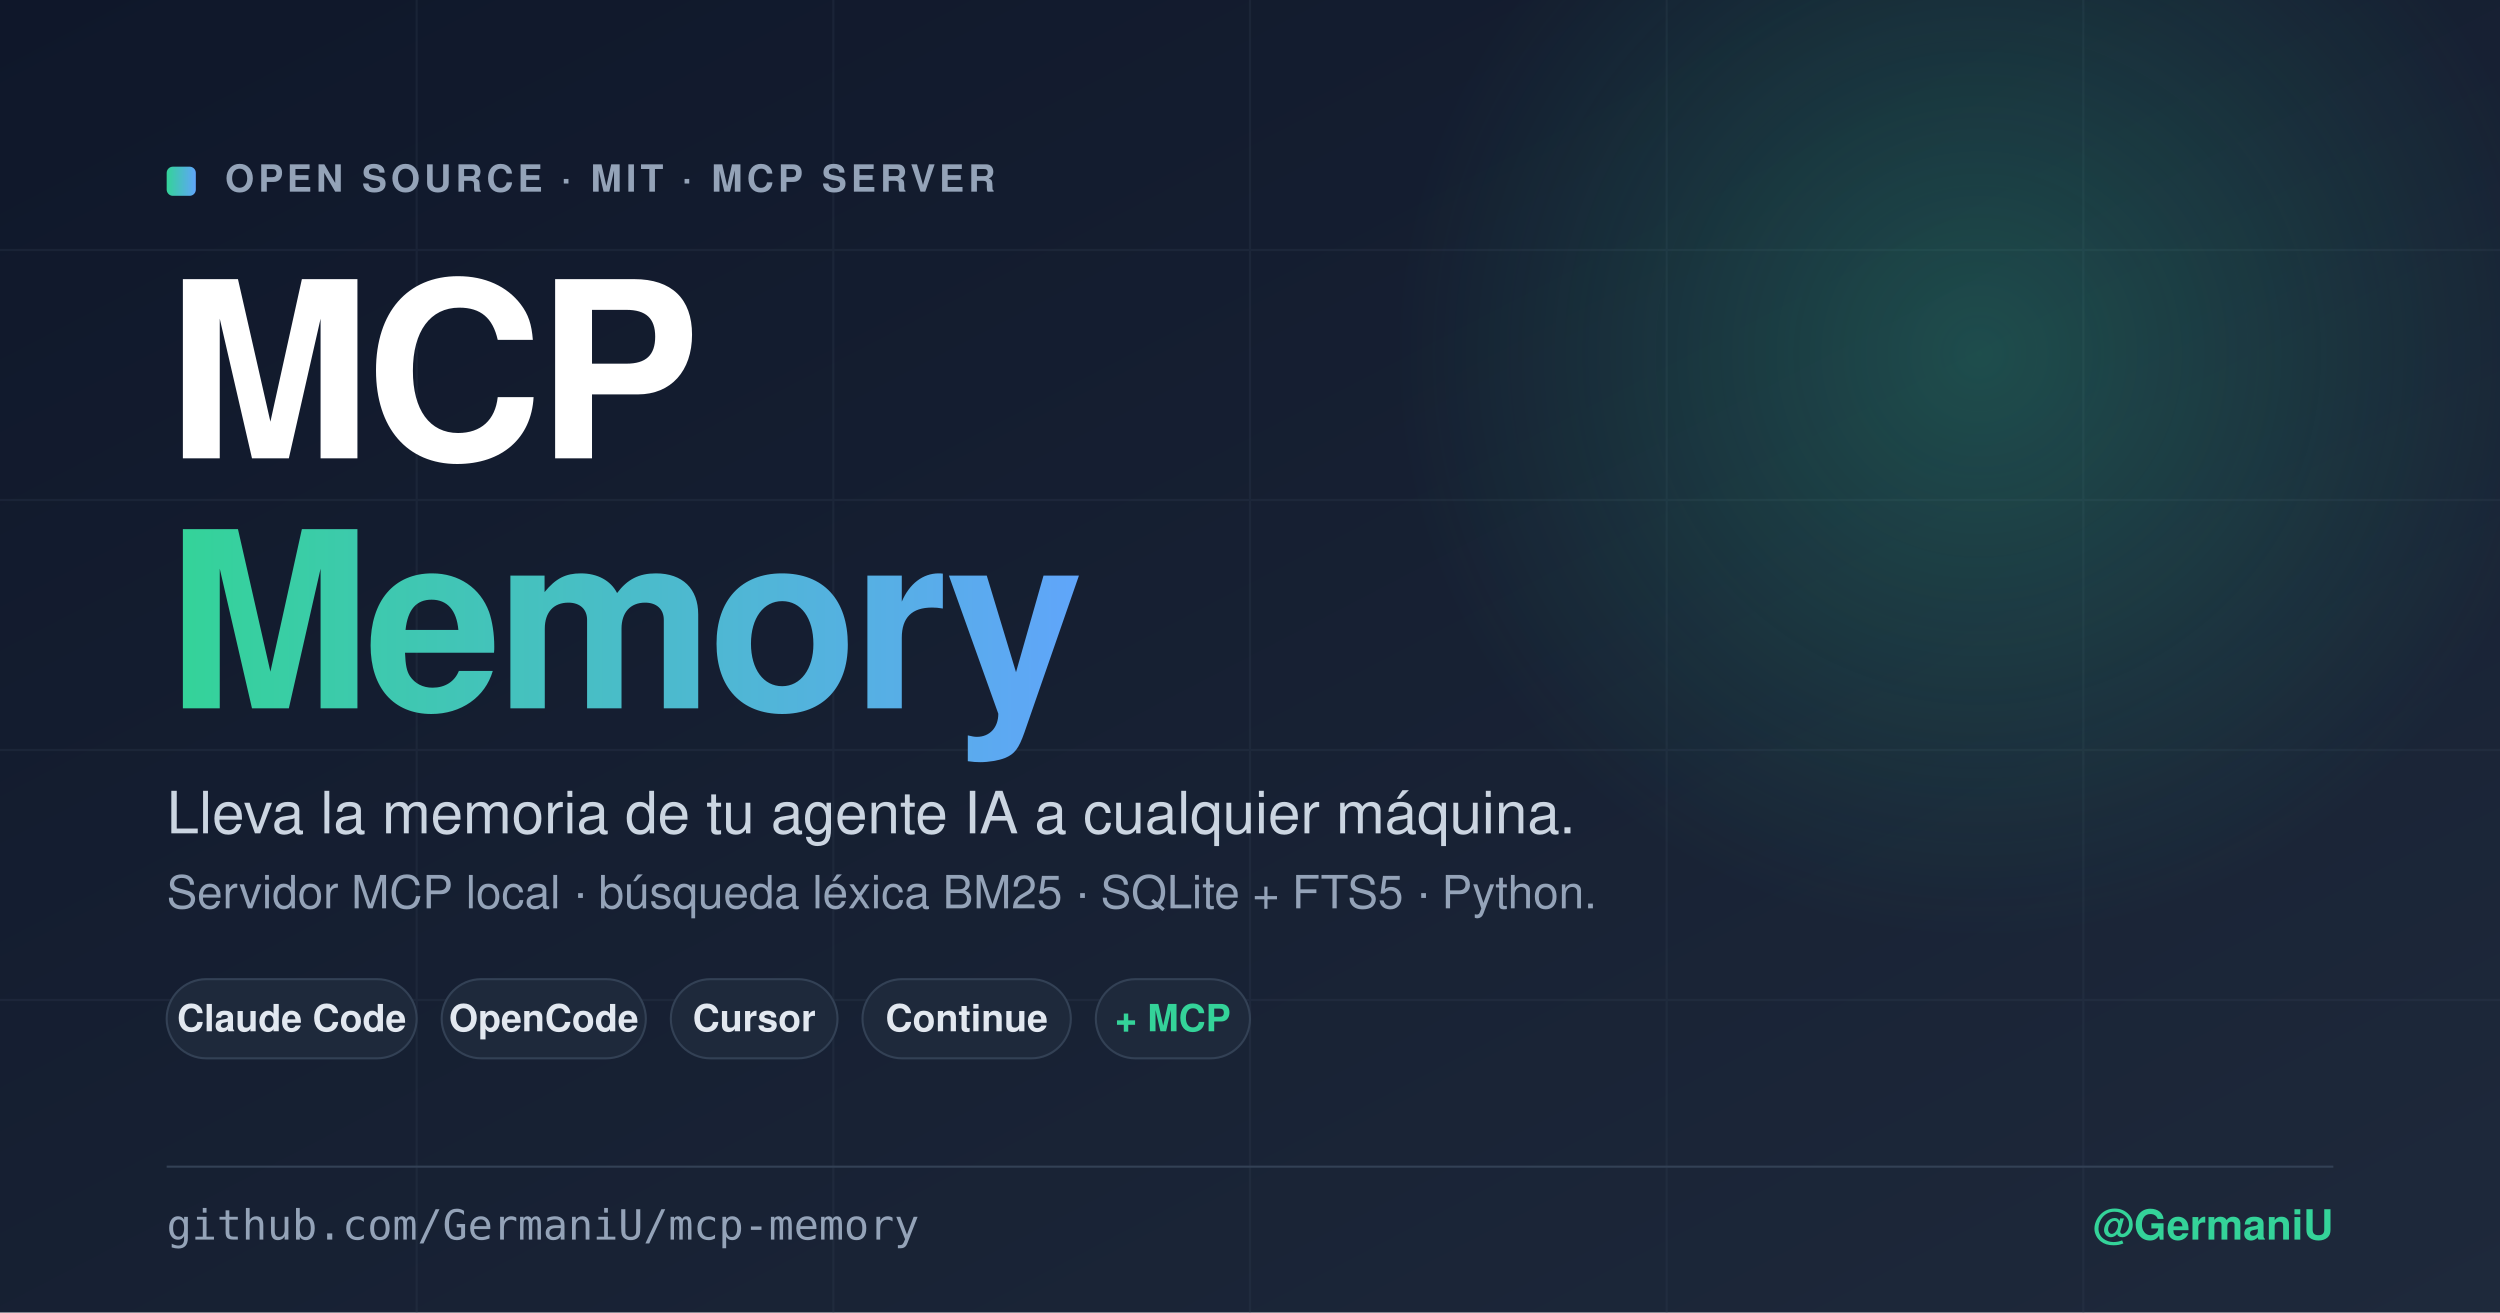
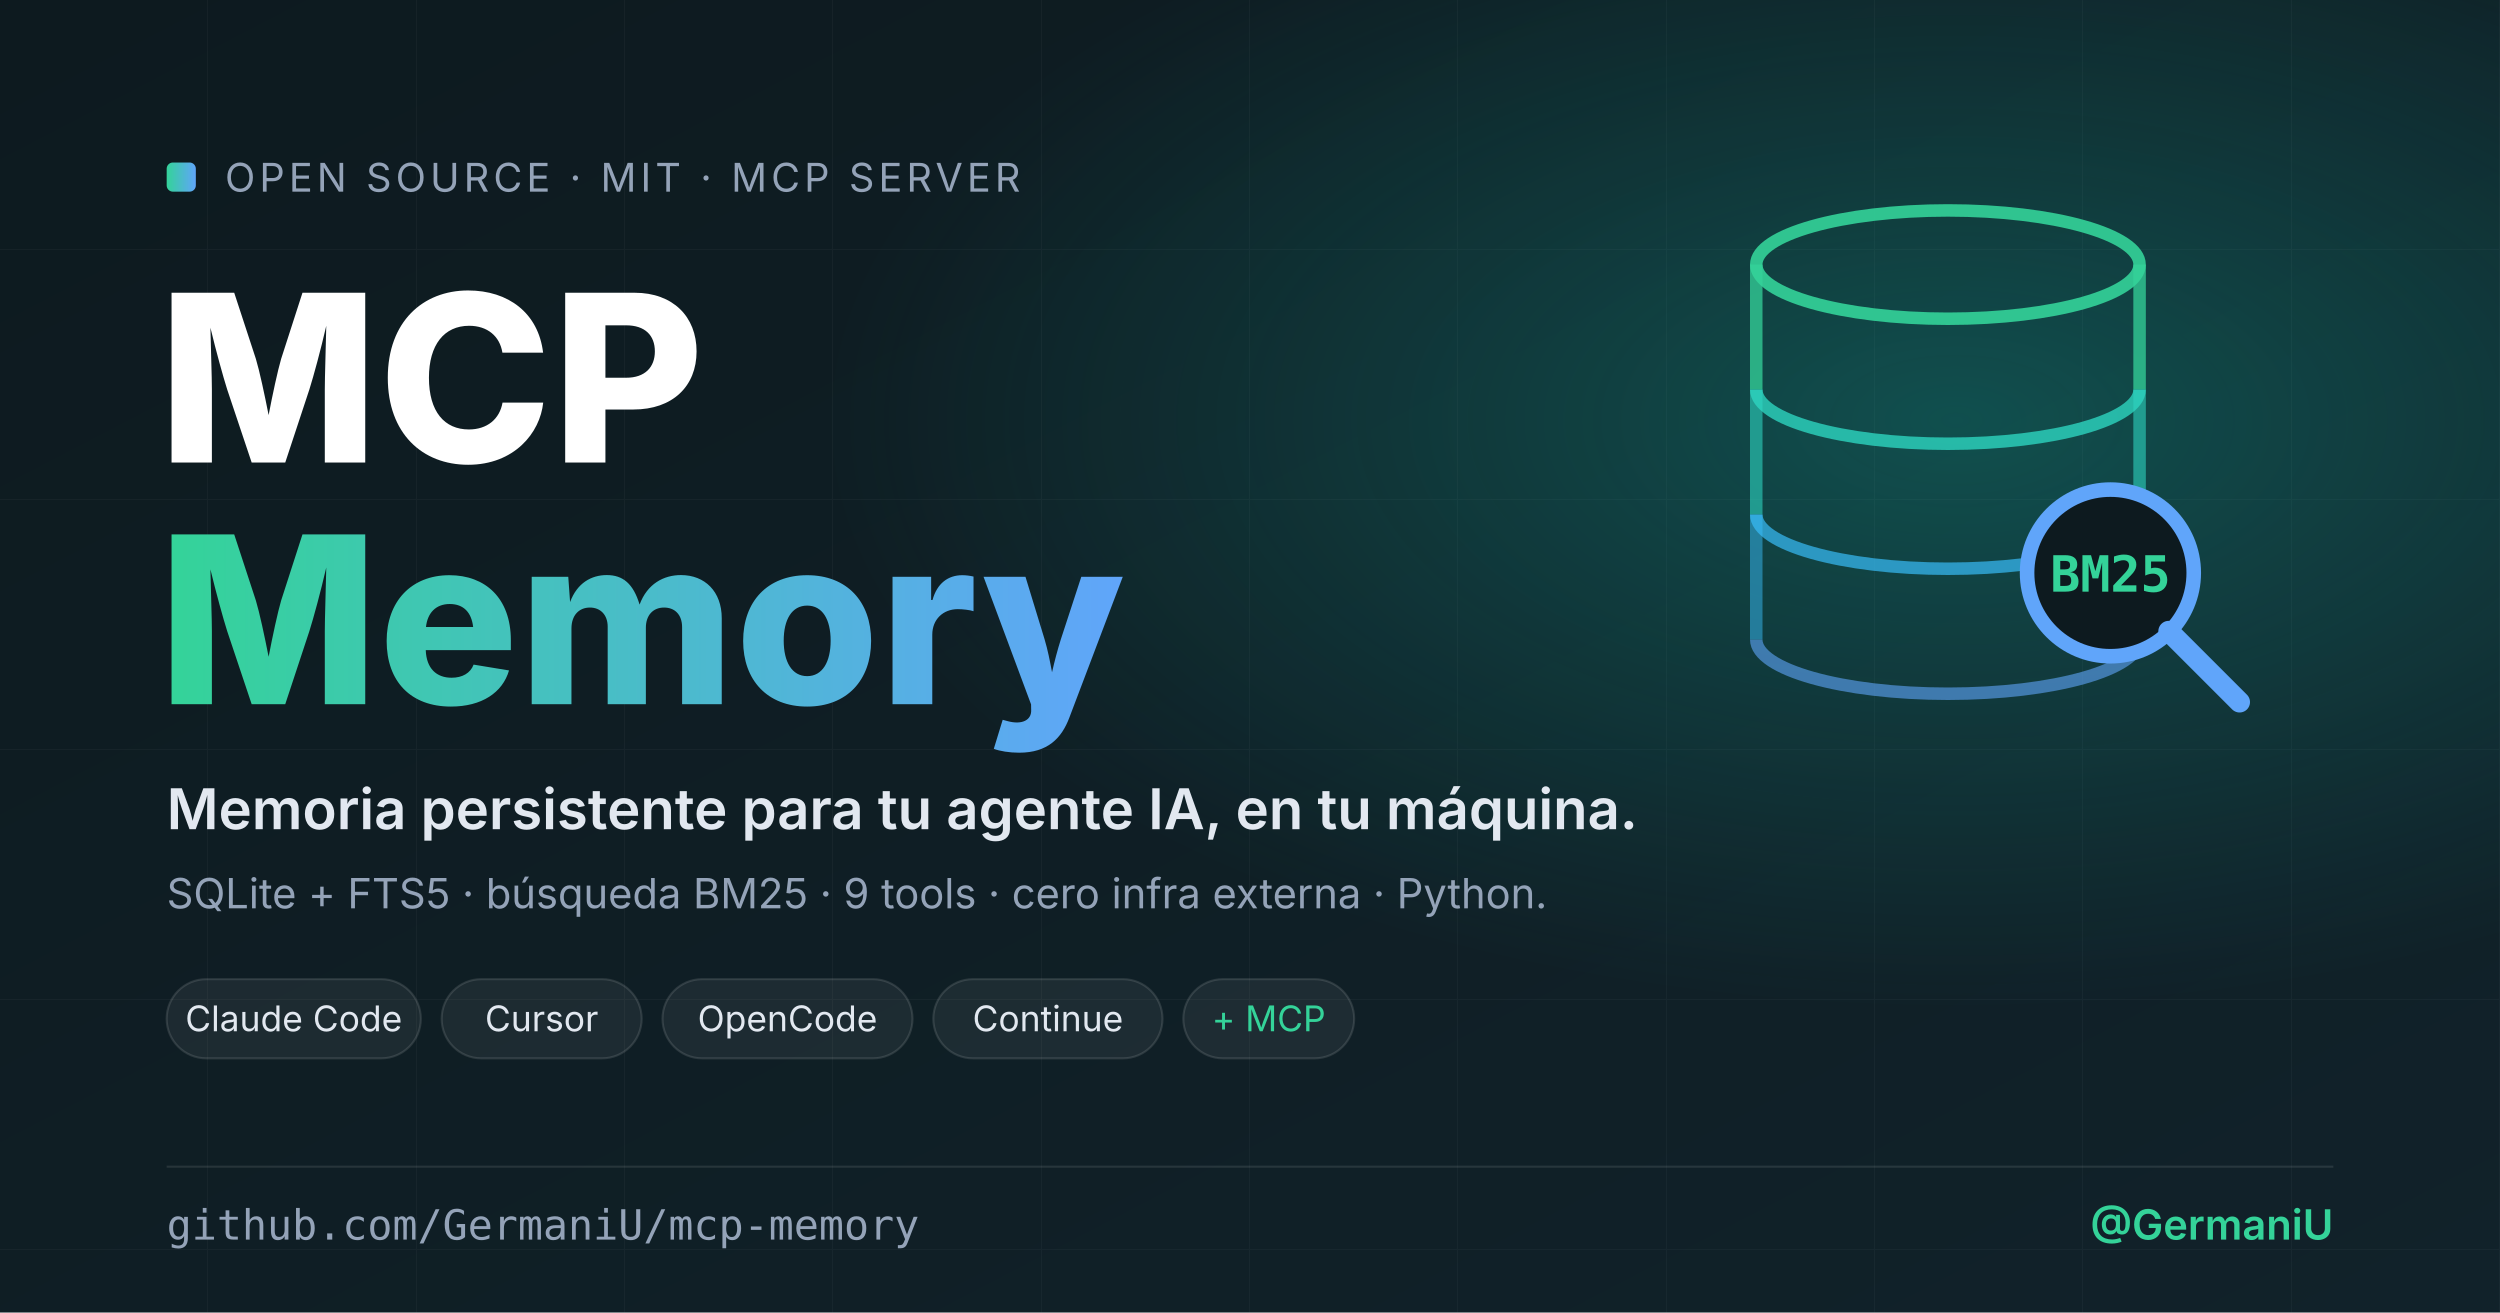
- <svg xmlns="http://www.w3.org/2000/svg" viewBox="0 0 1200 630" width="1200" height="630">
+ <svg xmlns="http://www.w3.org/2000/svg" width="1200" height="630" viewBox="0 0 1200 630">
  <defs>
    <linearGradient id="bg" x1="0" y1="0" x2="1" y2="1">
-       <stop offset="0%" stop-color="#0F172A" />
-       <stop offset="100%" stop-color="#1E293B" />
+       <stop offset="0" stop-color="#0d1a1f" />
+       <stop offset="1" stop-color="#11222a" />
    </linearGradient>
-     <linearGradient id="accent" x1="0" y1="0" x2="1" y2="0">
-       <stop offset="0%" stop-color="#34D399" />
-       <stop offset="100%" stop-color="#60A5FA" />
+     <radialGradient id="glow" cx="0.78" cy="0.32" r="0.45">
+       <stop offset="0" stop-color="#14b8a6" stop-opacity="0.32" />
+       <stop offset="1" stop-color="#14b8a6" stop-opacity="0" />
+     </radialGradient>
+     <linearGradient id="title" x1="0" y1="0" x2="1" y2="0">
+       <stop offset="0" stop-color="#34d399" />
+       <stop offset="1" stop-color="#60a5fa" />
    </linearGradient>
-     <radialGradient id="glow" cx="0.5" cy="0.5" r="0.5">
-       <stop offset="0%" stop-color="#34D399" stop-opacity="0.25" />
-       <stop offset="100%" stop-color="#34D399" stop-opacity="0" />
-     </radialGradient>
+     <pattern id="grid" width="100" height="120" patternUnits="userSpaceOnUse">
+       <path d="M100 0V120M0 120H100" stroke="#ffffff" stroke-opacity="0.035" fill="none" />
+     </pattern>
  </defs>
  <rect width="1200" height="630" fill="url(#bg)" />
-   <g stroke="#334155" stroke-width="1" opacity="0.25">
-     <line x1="0" y1="120" x2="1200" y2="120" />
-     <line x1="0" y1="240" x2="1200" y2="240" />
-     <line x1="0" y1="360" x2="1200" y2="360" />
-     <line x1="0" y1="480" x2="1200" y2="480" />
-     <line x1="200" y1="0" x2="200" y2="630" />
-     <line x1="400" y1="0" x2="400" y2="630" />
-     <line x1="600" y1="0" x2="600" y2="630" />
-     <line x1="800" y1="0" x2="800" y2="630" />
-     <line x1="1000" y1="0" x2="1000" y2="630" />
-   </g>
-   <circle cx="950" cy="170" r="280" fill="url(#glow)" />
-   <g transform="translate(80, 80)">
-     <rect x="0" y="0" width="14" height="14" rx="3" fill="url(#accent)" />
-     <text x="28" y="12" font-family="-apple-system, 'Helvetica Neue', Helvetica, Arial, sans-serif" font-size="18" font-weight="600" fill="#94A3B8" letter-spacing="2">
-       OPEN SOURCE · MIT · MCP SERVER
-     </text>
-   </g>
-   <text x="80" y="220" font-family="-apple-system, 'Helvetica Neue', Helvetica, Arial, sans-serif" font-size="118" font-weight="800" fill="#FFFFFF" letter-spacing="-3">
-     MCP
-   </text>
-   <text x="80" y="340" font-family="-apple-system, 'Helvetica Neue', Helvetica, Arial, sans-serif" font-size="118" font-weight="800" fill="url(#accent)" letter-spacing="-3">
-     Memory
-   </text>
-   <text x="80" y="400" font-family="-apple-system, 'Helvetica Neue', Helvetica, Arial, sans-serif" font-size="28" font-weight="500" fill="#CBD5E1">
-     Lleva la memoria de tu agente IA a cualquier máquina.
-   </text>
-   <text x="80" y="436" font-family="-apple-system, 'Helvetica Neue', Helvetica, Arial, sans-serif" font-size="22" font-weight="400" fill="#94A3B8">
-     Servidor MCP local · búsqueda léxica BM25 · SQLite + FTS5 · Python.
-   </text>
-   <g font-family="-apple-system, 'Helvetica Neue', Helvetica, Arial, sans-serif" font-size="18" font-weight="600">
-     <g transform="translate(80, 470)">
-       <rect width="120" height="38" rx="19" fill="#1E293B" stroke="#334155" stroke-width="1" />
-       <text x="60" y="25" text-anchor="middle" fill="#E2E8F0">Claude Code</text>
+   <rect width="1200" height="630" fill="url(#grid)" />
+   <rect width="1200" height="630" fill="url(#glow)" />
+   <g transform="translate(935 205)">
+     <g fill="none" stroke-width="6">
+       <ellipse cx="0" cy="-78" rx="92" ry="26" stroke="#34d399" stroke-opacity="0.9" />
+       <path d="M-92 -78V-18M92 -78V-18" stroke="#34d399" stroke-opacity="0.75" />
+       <path d="M-92 -18A92 26 0 0 0 92 -18" stroke="#2dd4bf" stroke-opacity="0.8" />
+       <path d="M-92 -18V42M92 -18V42" stroke="#2dd4bf" stroke-opacity="0.6" />
+       <path d="M-92 42A92 26 0 0 0 92 42" stroke="#38bdf8" stroke-opacity="0.7" />
+       <path d="M-92 42V102M92 42V102" stroke="#38bdf8" stroke-opacity="0.5" />
+       <path d="M-92 102A92 26 0 0 0 92 102" stroke="#60a5fa" stroke-opacity="0.6" />
    </g>
-     <g transform="translate(212, 470)">
-       <rect width="98" height="38" rx="19" fill="#1E293B" stroke="#334155" stroke-width="1" />
-       <text x="49" y="25" text-anchor="middle" fill="#E2E8F0">OpenCode</text>
-     </g>
-     <g transform="translate(322, 470)">
-       <rect width="80" height="38" rx="19" fill="#1E293B" stroke="#334155" stroke-width="1" />
-       <text x="40" y="25" text-anchor="middle" fill="#E2E8F0">Cursor</text>
-     </g>
-     <g transform="translate(414, 470)">
-       <rect width="100" height="38" rx="19" fill="#1E293B" stroke="#334155" stroke-width="1" />
-       <text x="50" y="25" text-anchor="middle" fill="#E2E8F0">Continue</text>
-     </g>
-     <g transform="translate(526, 470)">
-       <rect width="74" height="38" rx="19" fill="#1E293B" stroke="#334155" stroke-width="1" />
-       <text x="37" y="25" text-anchor="middle" fill="#34D399">+ MCP</text>
+     <g transform="translate(78 70)">
+       <circle r="40" fill="#0d1a1f" stroke="#60a5fa" stroke-width="7" />
+       <path d="M28 28L62 62" stroke="#60a5fa" stroke-width="10" stroke-linecap="round" />
+       <text x="0" y="9" text-anchor="middle" font-family="'JetBrains Mono', Menlo, 'DejaVu Sans Mono', monospace" font-size="24" font-weight="700" fill="#34d399">BM25</text>
    </g>
  </g>
-   <line x1="80" y1="560" x2="1120" y2="560" stroke="#334155" stroke-width="1" />
-   <text x="80" y="595" font-family="ui-monospace, 'SF Mono', Menlo, Consolas, monospace" font-size="20" font-weight="500" fill="#94A3B8">
-     github.com/GermaniU/mcp-memory
-   </text>
-   <text x="1120" y="595" text-anchor="end" font-family="-apple-system, 'Helvetica Neue', Helvetica, Arial, sans-serif" font-size="20" font-weight="600" fill="#34D399">
-     @GermaniU
-   </text>
+   <g font-family="Inter, 'Helvetica Neue', Arial, 'DejaVu Sans', sans-serif">
+     <rect x="80" y="78" width="14" height="14" rx="3" fill="url(#title)" />
+     <text x="108" y="92" font-size="19" letter-spacing="2" fill="#94a3b8">OPEN SOURCE · MIT · MCP SERVER</text>
+     <text x="76" y="222" font-size="112" font-weight="800" fill="#ffffff">MCP</text>
+     <text x="76" y="338" font-size="112" font-weight="800" fill="url(#title)">Memory</text>
+     <text x="80" y="398" font-size="27" font-weight="600" fill="#e2e8f0">Memoria persistente para tu agente IA, en tu máquina.</text>
+     <text x="80" y="436" font-size="20" fill="#94a3b8">SQLite + FTS5 · búsqueda BM25 · 9 tools · cero infra externa · Python.</text>
+     <g font-size="17" fill="#e2e8f0">
+       <rect x="80" y="470" width="122" height="38" rx="19" fill="#ffffff" fill-opacity="0.06" stroke="#ffffff" stroke-opacity="0.12" />
+       <text x="141" y="495" text-anchor="middle">Claude Code</text>
+       <rect x="212" y="470" width="96" height="38" rx="19" fill="#ffffff" fill-opacity="0.06" stroke="#ffffff" stroke-opacity="0.12" />
+       <text x="260" y="495" text-anchor="middle">Cursor</text>
+       <rect x="318" y="470" width="120" height="38" rx="19" fill="#ffffff" fill-opacity="0.06" stroke="#ffffff" stroke-opacity="0.12" />
+       <text x="378" y="495" text-anchor="middle">OpenCode</text>
+       <rect x="448" y="470" width="110" height="38" rx="19" fill="#ffffff" fill-opacity="0.06" stroke="#ffffff" stroke-opacity="0.12" />
+       <text x="503" y="495" text-anchor="middle">Continue</text>
+       <rect x="568" y="470" width="82" height="38" rx="19" fill="#ffffff" fill-opacity="0.06" stroke="#ffffff" stroke-opacity="0.12" />
+       <text x="609" y="495" text-anchor="middle" fill="#34d399">+ MCP</text>
+     </g>
+     <line x1="80" y1="560" x2="1120" y2="560" stroke="#ffffff" stroke-opacity="0.1" />
+     <text x="80" y="595" font-family="'JetBrains Mono', Menlo, 'DejaVu Sans Mono', monospace" font-size="20" fill="#94a3b8">github.com/GermaniU/mcp-memory</text>
+     <text x="1120" y="595" text-anchor="end" font-size="20" font-weight="600" fill="#34d399">@GermaniU</text>
+   </g>
</svg>
